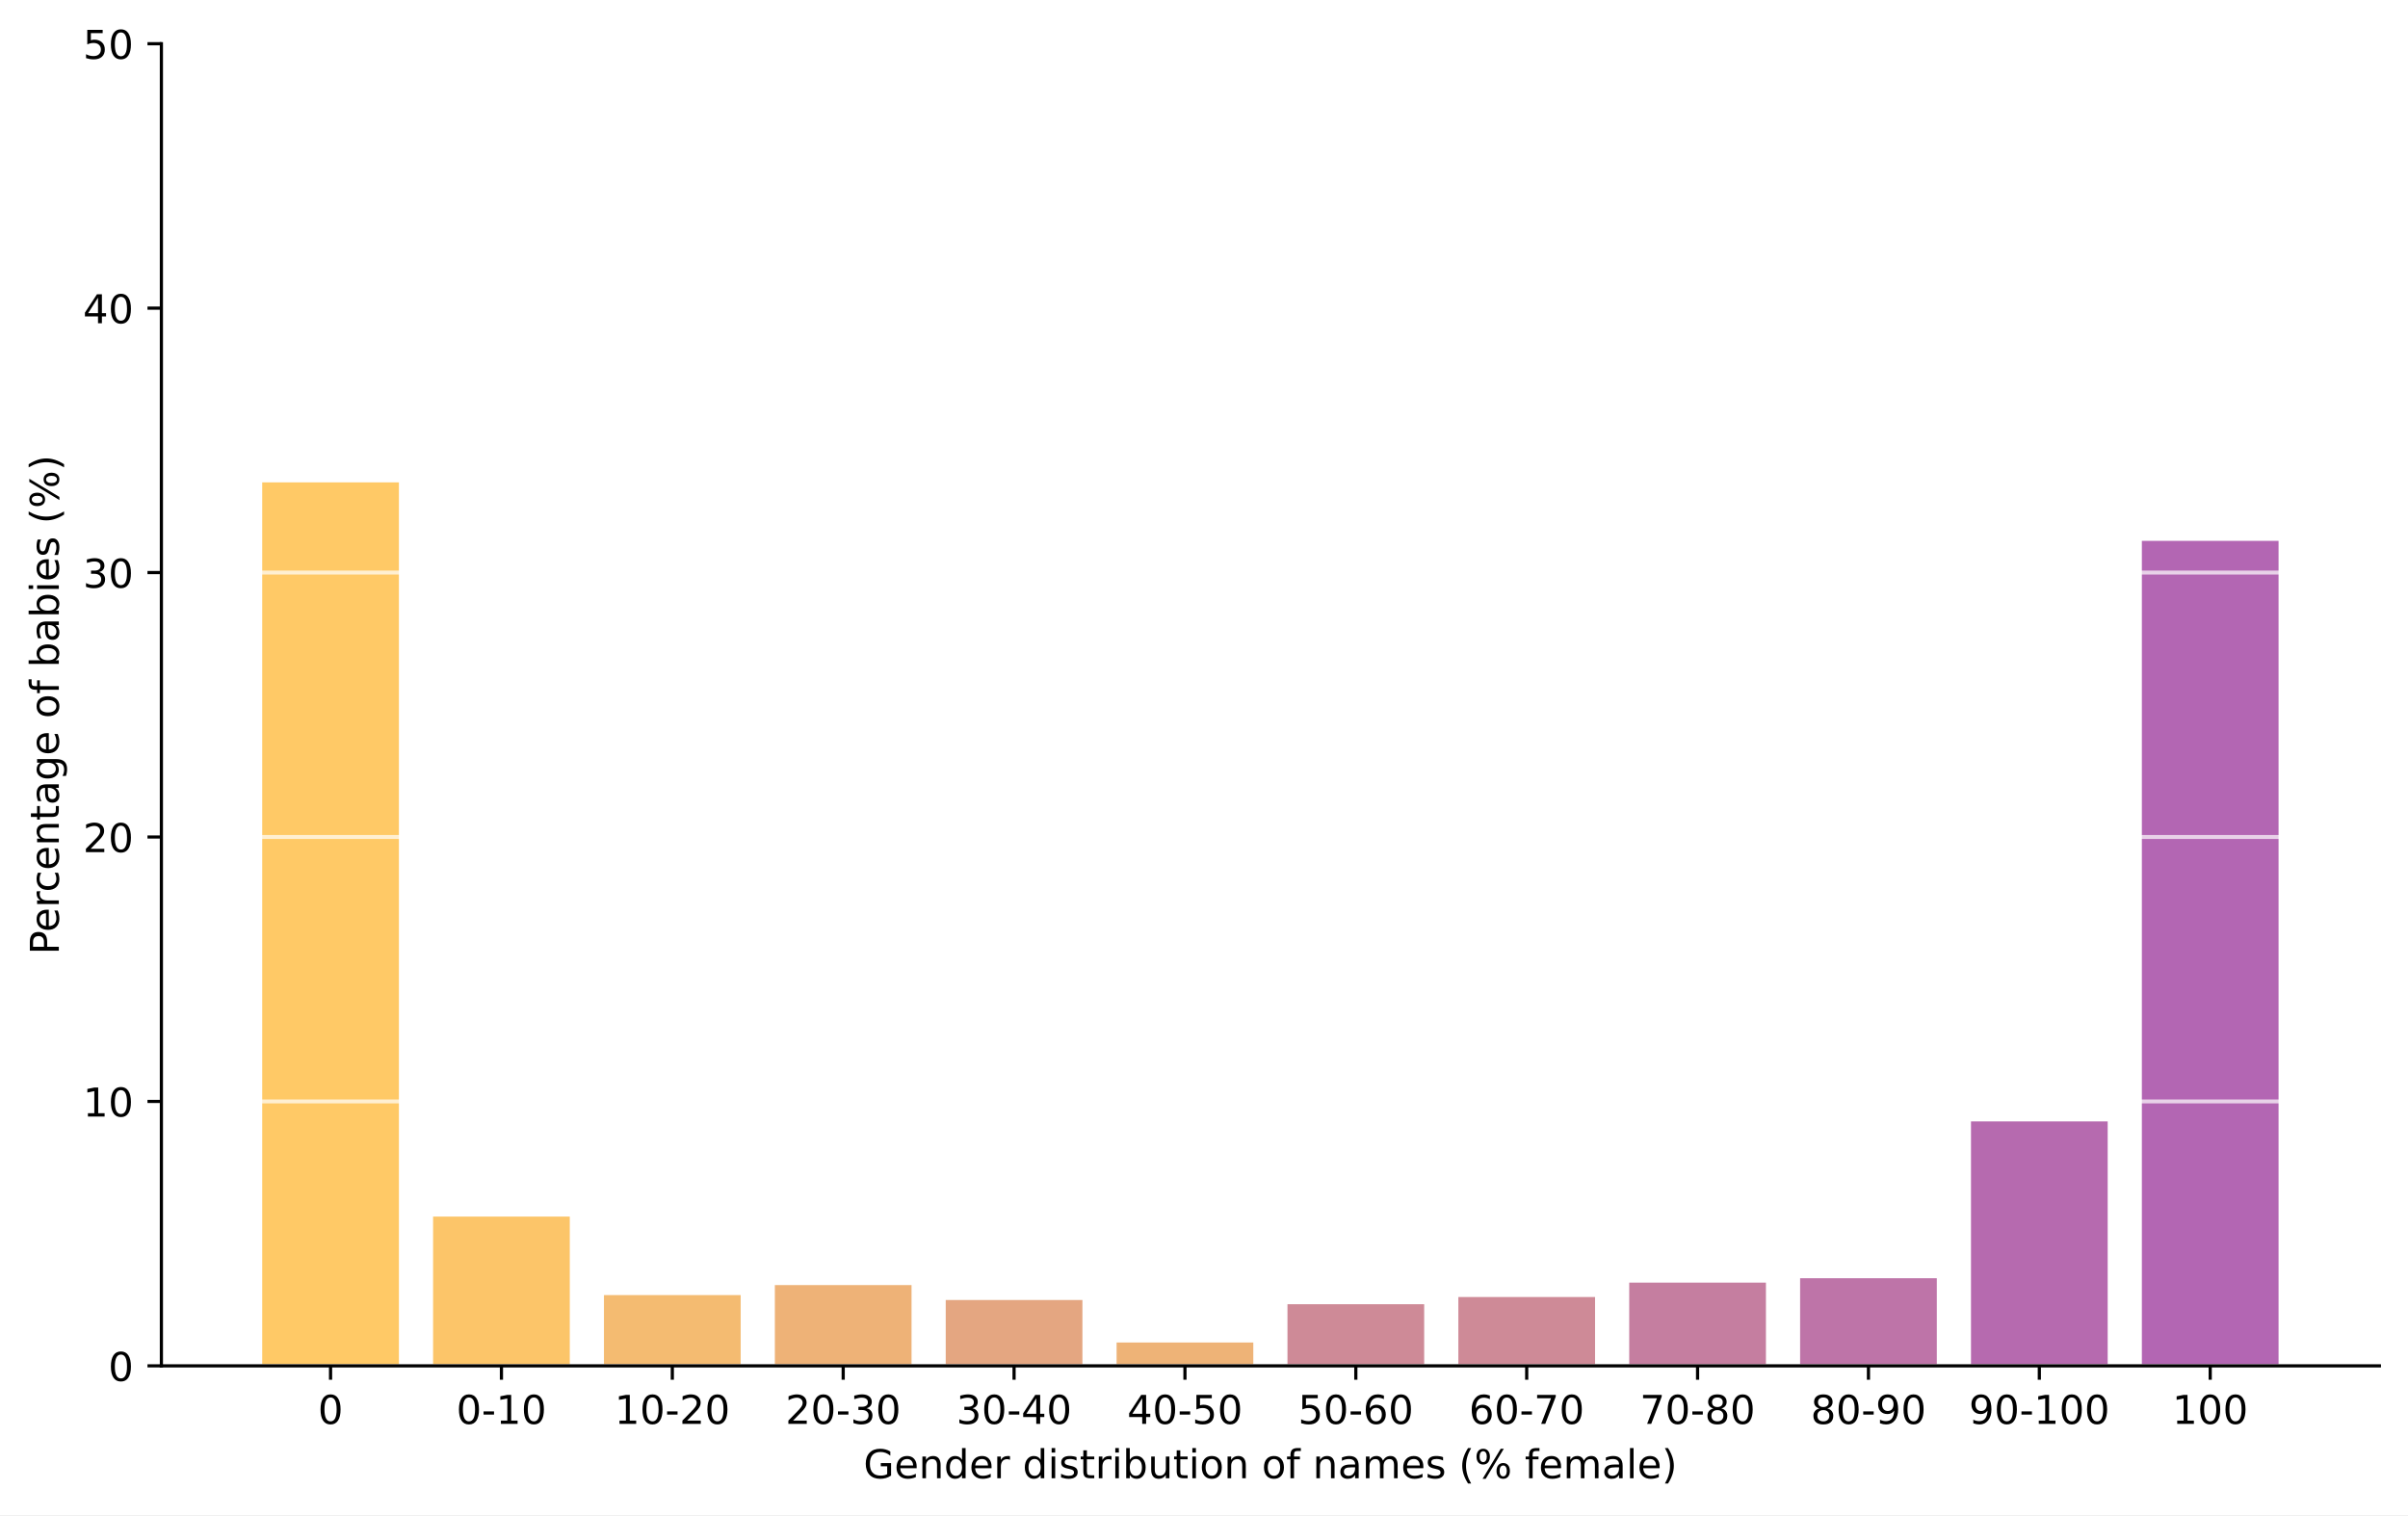
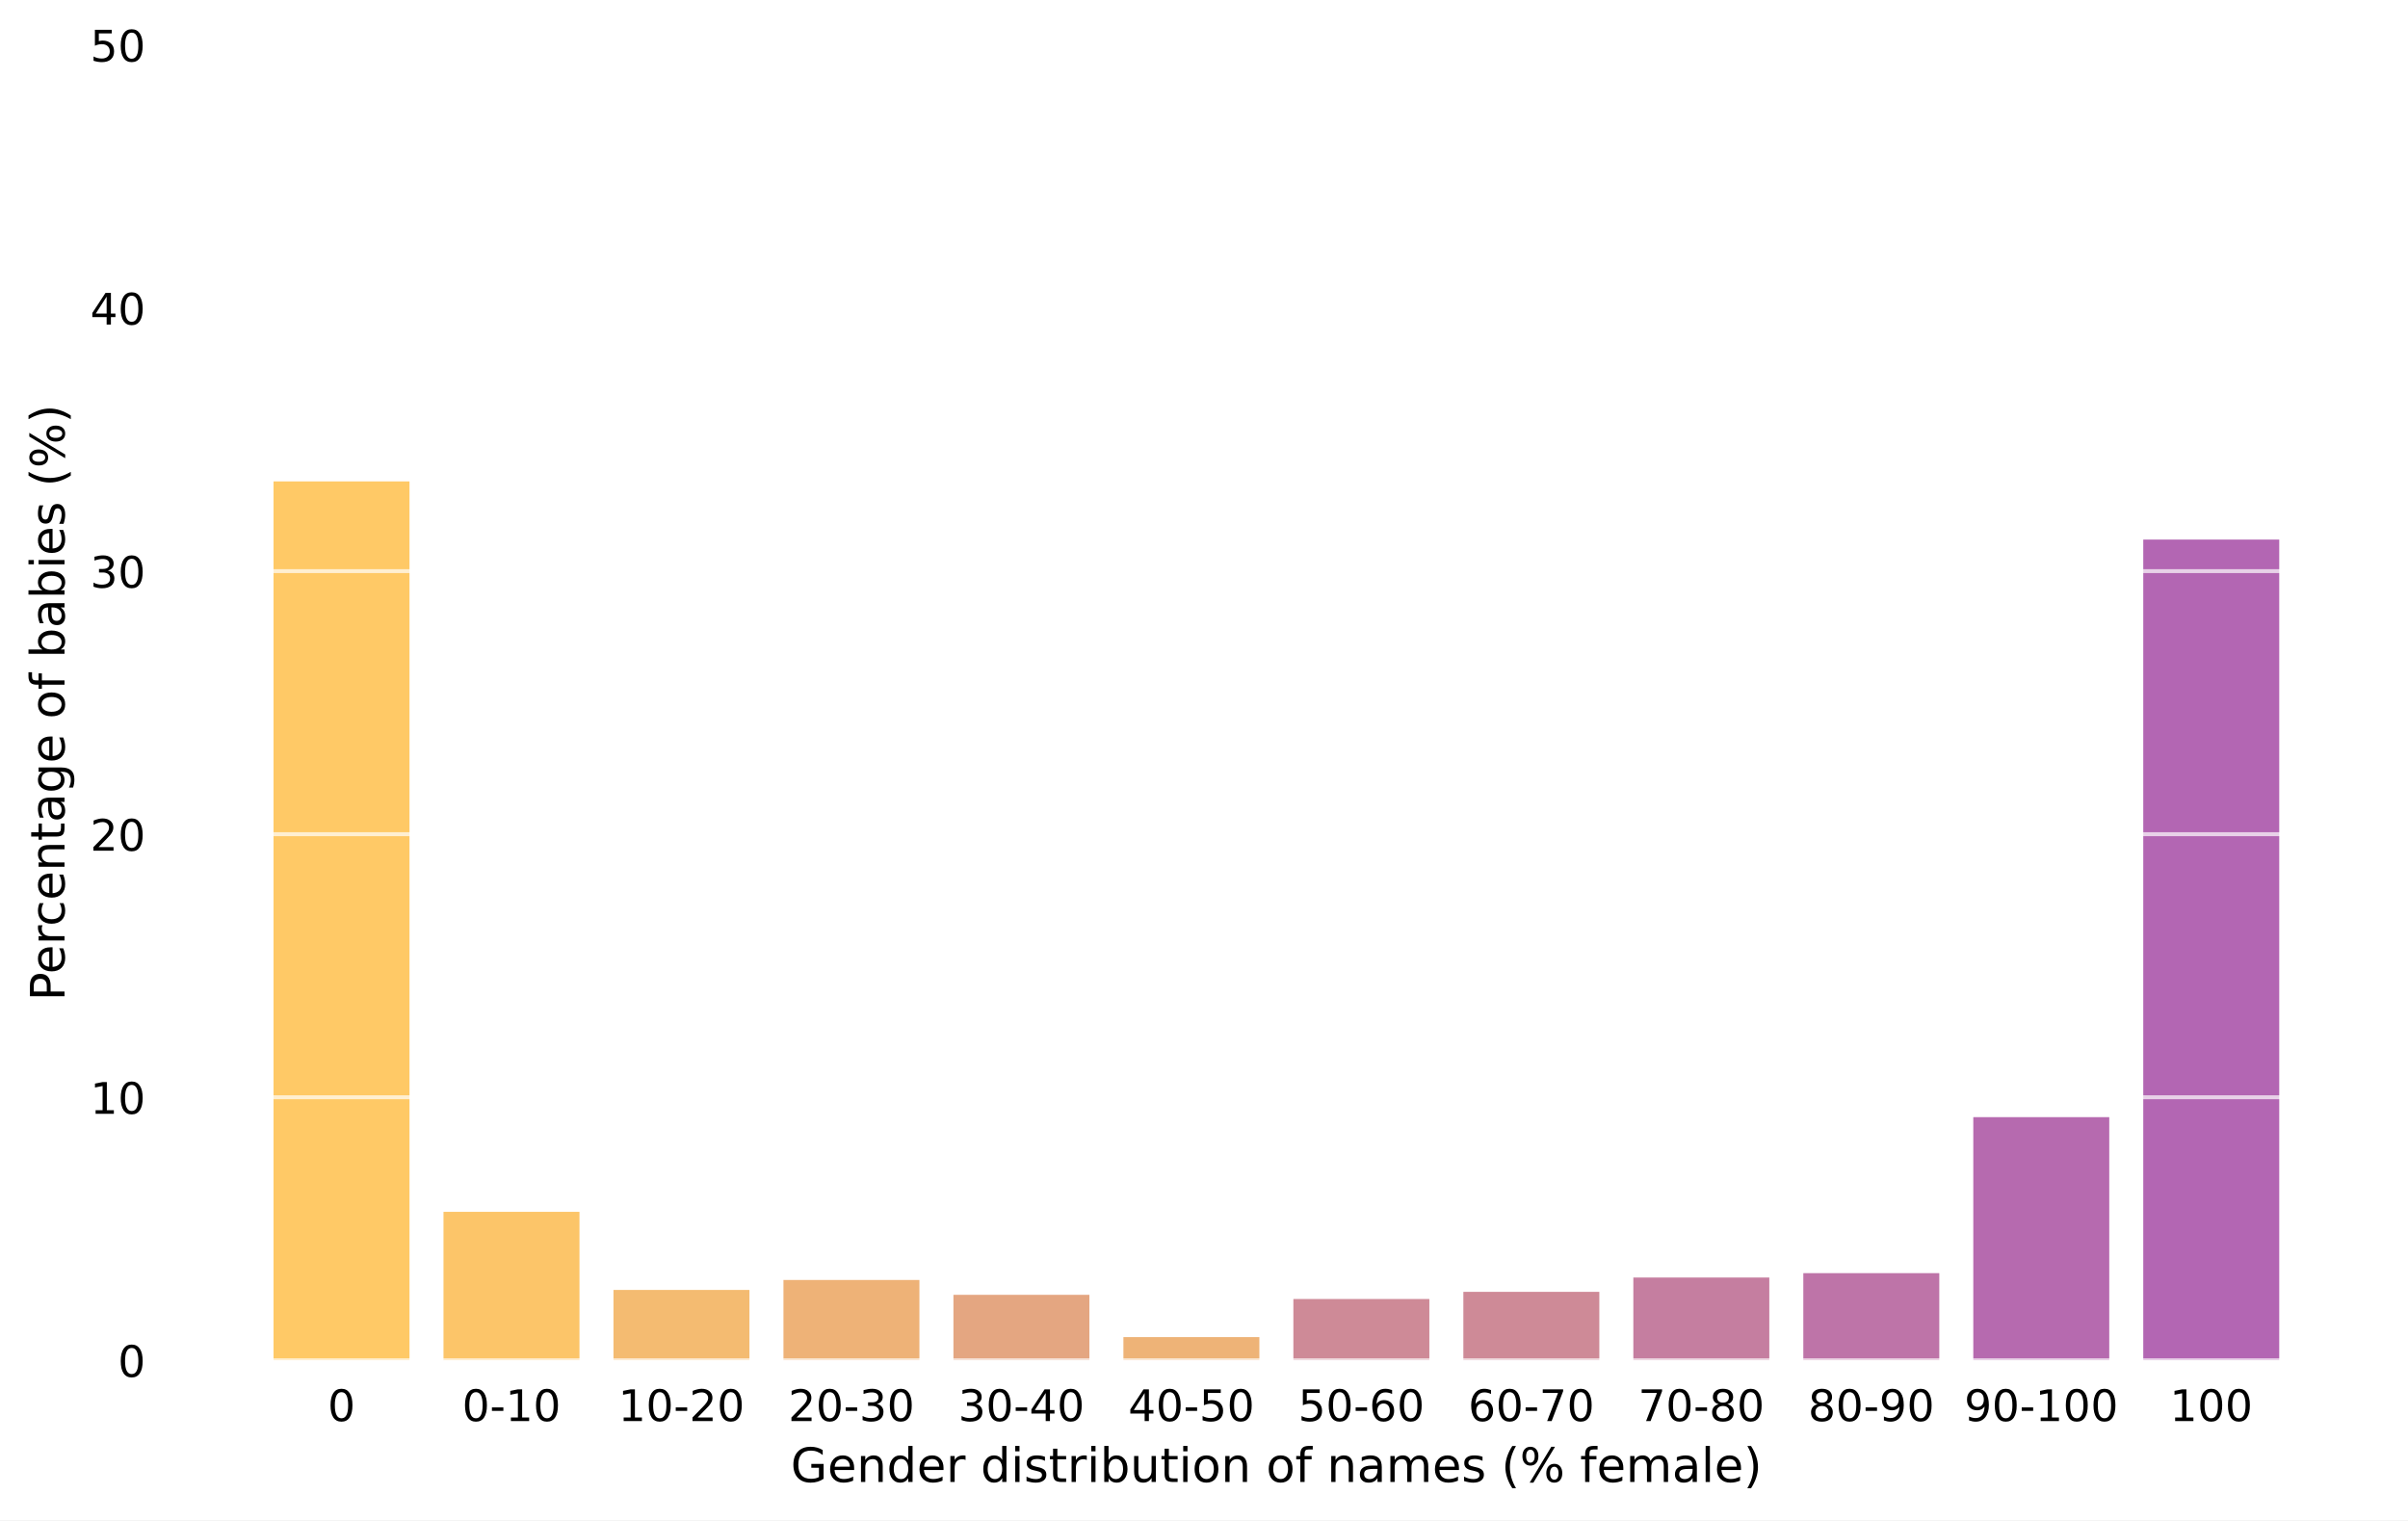
- <svg xmlns="http://www.w3.org/2000/svg" xmlns:xlink="http://www.w3.org/1999/xlink" width="605.803pt" height="381.195pt" viewBox="0 0 605.803 381.195" version="1.1">
+ <svg xmlns="http://www.w3.org/2000/svg" xmlns:xlink="http://www.w3.org/1999/xlink" width="609.011pt" height="384.479pt" viewBox="0 0 609.011 384.479" version="1.1">
  <defs>
    <style type="text/css">*{stroke-linejoin: round; stroke-linecap: butt}</style>
  </defs>
  <g id="figure_1">
    <g id="patch_1">
-       <path d="M 0 381.195  L 605.803 381.195  L 605.803 0  L 0 0  z " style="fill: #ffffff" />
+       <path d="M 0 384.479  L 609.011 384.479  L 609.011 0  L 0 0  z " style="fill: #ffffff" />
    </g>
    <g id="axes_1">
      <g id="patch_2">
-         <path d="M 40.603 343.639  L 598.603 343.639  L 598.603 10.999  L 40.603 10.999  z " style="fill: #ffffff" />
+         <path d="M 43.811 344.019  L 601.811 344.019  L 601.811 11.379  L 43.811 11.379  z " style="fill: #ffffff" />
      </g>
      <g id="patch_3">
-         <path d="M 65.967 343.639  L 100.358 343.639  L 100.358 121.364  L 65.967 121.364  z " clip-path="url(#pef39b0221b)" style="fill: #ffa500; opacity: 0.6" />
+         <path d="M 69.175 344.019  L 103.566 344.019  L 103.566 121.744  L 69.175 121.744  z " clip-path="url(#p64b389772e)" style="fill: #ffa500; opacity: 0.6" />
      </g>
      <g id="patch_4">
-         <path d="M 108.956 343.639  L 143.347 343.639  L 143.347 306.085  L 108.956 306.085  z " clip-path="url(#pef39b0221b)" style="fill: #fa9e05; opacity: 0.6" />
+         <path d="M 112.164 344.019  L 146.555 344.019  L 146.555 306.465  L 112.164 306.465  z " clip-path="url(#p64b389772e)" style="fill: #fa9e05; opacity: 0.6" />
      </g>
      <g id="patch_5">
-         <path d="M 151.945 343.639  L 186.337 343.639  L 186.337 325.834  L 151.945 325.834  z " clip-path="url(#pef39b0221b)" style="fill: #ed8e12; opacity: 0.6" />
+         <path d="M 155.153 344.019  L 189.545 344.019  L 189.545 326.214  L 155.153 326.214  z " clip-path="url(#p64b389772e)" style="fill: #ed8e12; opacity: 0.6" />
      </g>
      <g id="patch_6">
-         <path d="M 194.934 343.639  L 229.326 343.639  L 229.326 323.316  L 194.934 323.316  z " clip-path="url(#pef39b0221b)" style="fill: #e27f1d; opacity: 0.6" />
+         <path d="M 198.143 344.019  L 232.534 344.019  L 232.534 323.696  L 198.143 323.696  z " clip-path="url(#p64b389772e)" style="fill: #e27f1d; opacity: 0.6" />
      </g>
      <g id="patch_7">
-         <path d="M 237.924 343.639  L 272.315 343.639  L 272.315 327.071  L 237.924 327.071  z " clip-path="url(#pef39b0221b)" style="fill: #d26b2d; opacity: 0.6" />
+         <path d="M 241.132 344.019  L 275.523 344.019  L 275.523 327.451  L 241.132 327.451  z " clip-path="url(#p64b389772e)" style="fill: #d26b2d; opacity: 0.6" />
      </g>
      <g id="patch_8">
-         <path d="M 280.913 343.639  L 315.304 343.639  L 315.304 337.763  L 280.913 337.763  z " clip-path="url(#pef39b0221b)" style="fill: #e3811c; opacity: 0.6" />
+         <path d="M 284.121 344.019  L 318.512 344.019  L 318.512 338.143  L 284.121 338.143  z " clip-path="url(#p64b389772e)" style="fill: #e3811c; opacity: 0.6" />
      </g>
      <g id="patch_9">
-         <path d="M 323.902 343.639  L 358.293 343.639  L 358.293 328.132  L 323.902 328.132  z " clip-path="url(#pef39b0221b)" style="fill: #ae3c52; opacity: 0.6" />
+         <path d="M 327.11 344.019  L 361.502 344.019  L 361.502 328.512  L 327.11 328.512  z " clip-path="url(#p64b389772e)" style="fill: #ae3c52; opacity: 0.6" />
      </g>
      <g id="patch_10">
-         <path d="M 366.891 343.639  L 401.283 343.639  L 401.283 326.32  L 366.891 326.32  z " clip-path="url(#pef39b0221b)" style="fill: #ae3c51; opacity: 0.6" />
+         <path d="M 370.099 344.019  L 404.491 344.019  L 404.491 326.7  L 370.099 326.7  z " clip-path="url(#p64b389772e)" style="fill: #ae3c51; opacity: 0.6" />
      </g>
      <g id="patch_11">
-         <path d="M 409.88 343.639  L 444.272 343.639  L 444.272 322.697  L 409.88 322.697  z " clip-path="url(#pef39b0221b)" style="fill: #9f2861; opacity: 0.6" />
+         <path d="M 413.089 344.019  L 447.48 344.019  L 447.48 323.077  L 413.089 323.077  z " clip-path="url(#p64b389772e)" style="fill: #9f2861; opacity: 0.6" />
      </g>
      <g id="patch_12">
-         <path d="M 452.87 343.639  L 487.261 343.639  L 487.261 321.593  L 452.87 321.593  z " clip-path="url(#pef39b0221b)" style="fill: #92176e; opacity: 0.6" />
+         <path d="M 456.078 344.019  L 490.469 344.019  L 490.469 321.973  L 456.078 321.973  z " clip-path="url(#p64b389772e)" style="fill: #92176e; opacity: 0.6" />
      </g>
      <g id="patch_13">
-         <path d="M 495.859 343.639  L 530.25 343.639  L 530.25 282.139  L 495.859 282.139  z " clip-path="url(#pef39b0221b)" style="fill: #86077a; opacity: 0.6" />
+         <path d="M 499.067 344.019  L 533.458 344.019  L 533.458 282.519  L 499.067 282.519  z " clip-path="url(#p64b389772e)" style="fill: #86077a; opacity: 0.6" />
      </g>
      <g id="patch_14">
-         <path d="M 538.848 343.639  L 573.239 343.639  L 573.239 136.076  L 538.848 136.076  z " clip-path="url(#pef39b0221b)" style="fill: #800080; opacity: 0.6" />
+         <path d="M 542.056 344.019  L 576.448 344.019  L 576.448 136.456  L 542.056 136.456  z " clip-path="url(#p64b389772e)" style="fill: #800080; opacity: 0.6" />
      </g>
      <g id="matplotlib.axis_1">
        <g id="xtick_1">
-           <g id="line2d_1">
-             <defs>
-               <path id="m43a028abea" d="M 0 0  L 0 3.5  " style="stroke: #000000; stroke-width: 0.8" />
-             </defs>
-             <g>
-               <use xlink:href="#m43a028abea" x="83.162" y="343.639" style="stroke: #000000; stroke-width: 0.8" />
-             </g>
-           </g>
          <g id="text_1">
-             <g transform="translate(79.9812 358.2377) scale(0.1 -0.1)">
+             <g transform="translate(82.8712 359.3774) scale(0.11 -0.11)">
              <defs>
                <path id="DejaVuSans-30" d="M 2034 4250  Q 1547 4250 1301 3770  Q 1056 3291 1056 2328  Q 1056 1369 1301 889  Q 1547 409 2034 409  Q 2525 409 2770 889  Q 3016 1369 3016 2328  Q 3016 3291 2770 3770  Q 2525 4250 2034 4250  z M 2034 4750  Q 2819 4750 3233 4129  Q 3647 3509 3647 2328  Q 3647 1150 3233 529  Q 2819 -91 2034 -91  Q 1250 -91 836 529  Q 422 1150 422 2328  Q 422 3509 836 4129  Q 1250 4750 2034 4750  z " transform="scale(0.015625)" />
              </defs>
              <use xlink:href="#DejaVuSans-30" />
            </g>
          </g>
        </g>
        <g id="xtick_2">
-           <g id="line2d_2">
-             <g>
-               <use xlink:href="#m43a028abea" x="126.152" y="343.639" style="stroke: #000000; stroke-width: 0.8" />
-             </g>
-           </g>
          <g id="text_2">
-             <g transform="translate(114.804 358.2377) scale(0.1 -0.1)">
+             <g transform="translate(116.8774 359.3774) scale(0.11 -0.11)">
              <defs>
                <path id="DejaVuSans-2d" d="M 313 2009  L 1997 2009  L 1997 1497  L 313 1497  L 313 2009  z " transform="scale(0.015625)" />
                <path id="DejaVuSans-31" d="M 794 531  L 1825 531  L 1825 4091  L 703 3866  L 703 4441  L 1819 4666  L 2450 4666  L 2450 531  L 3481 531  L 3481 0  L 794 0  L 794 531  z " transform="scale(0.015625)" />
              </defs>
              <use xlink:href="#DejaVuSans-30" />
              <use xlink:href="#DejaVuSans-2d" transform="translate(63.62305 0)" />
              <use xlink:href="#DejaVuSans-31" transform="translate(99.70703 0)" />
              <use xlink:href="#DejaVuSans-30" transform="translate(163.3301 0)" />
            </g>
          </g>
        </g>
        <g id="xtick_3">
-           <g id="line2d_3">
-             <g>
-               <use xlink:href="#m43a028abea" x="169.141" y="343.639" style="stroke: #000000; stroke-width: 0.8" />
-             </g>
-           </g>
          <g id="text_3">
-             <g transform="translate(154.612 358.2377) scale(0.1 -0.1)">
+             <g transform="translate(156.3672 359.3774) scale(0.11 -0.11)">
              <defs>
                <path id="DejaVuSans-32" d="M 1228 531  L 3431 531  L 3431 0  L 469 0  L 469 531  Q 828 903 1448 1529  Q 2069 2156 2228 2338  Q 2531 2678 2651 2914  Q 2772 3150 2772 3378  Q 2772 3750 2511 3984  Q 2250 4219 1831 4219  Q 1534 4219 1204 4116  Q 875 4013 500 3803  L 500 4441  Q 881 4594 1212 4672  Q 1544 4750 1819 4750  Q 2544 4750 2975 4387  Q 3406 4025 3406 3419  Q 3406 3131 3298 2873  Q 3191 2616 2906 2266  Q 2828 2175 2409 1742  Q 1991 1309 1228 531  z " transform="scale(0.015625)" />
              </defs>
              <use xlink:href="#DejaVuSans-31" />
              <use xlink:href="#DejaVuSans-30" transform="translate(63.62305 0)" />
              <use xlink:href="#DejaVuSans-2d" transform="translate(127.2461 0)" />
              <use xlink:href="#DejaVuSans-32" transform="translate(163.3301 0)" />
              <use xlink:href="#DejaVuSans-30" transform="translate(226.9531 0)" />
            </g>
          </g>
        </g>
        <g id="xtick_4">
-           <g id="line2d_4">
-             <g>
-               <use xlink:href="#m43a028abea" x="212.13" y="343.639" style="stroke: #000000; stroke-width: 0.8" />
-             </g>
-           </g>
          <g id="text_4">
-             <g transform="translate(197.6012 358.2377) scale(0.1 -0.1)">
+             <g transform="translate(199.3564 359.3774) scale(0.11 -0.11)">
              <defs>
                <path id="DejaVuSans-33" d="M 2597 2516  Q 3050 2419 3304 2112  Q 3559 1806 3559 1356  Q 3559 666 3084 287  Q 2609 -91 1734 -91  Q 1441 -91 1130 -33  Q 819 25 488 141  L 488 750  Q 750 597 1062 519  Q 1375 441 1716 441  Q 2309 441 2620 675  Q 2931 909 2931 1356  Q 2931 1769 2642 2001  Q 2353 2234 1838 2234  L 1294 2234  L 1294 2753  L 1863 2753  Q 2328 2753 2575 2939  Q 2822 3125 2822 3475  Q 2822 3834 2567 4026  Q 2313 4219 1838 4219  Q 1578 4219 1281 4162  Q 984 4106 628 3988  L 628 4550  Q 988 4650 1302 4700  Q 1616 4750 1894 4750  Q 2613 4750 3031 4423  Q 3450 4097 3450 3541  Q 3450 3153 3228 2886  Q 3006 2619 2597 2516  z " transform="scale(0.015625)" />
              </defs>
              <use xlink:href="#DejaVuSans-32" />
              <use xlink:href="#DejaVuSans-30" transform="translate(63.62305 0)" />
              <use xlink:href="#DejaVuSans-2d" transform="translate(127.2461 0)" />
              <use xlink:href="#DejaVuSans-33" transform="translate(163.3301 0)" />
              <use xlink:href="#DejaVuSans-30" transform="translate(226.9531 0)" />
            </g>
          </g>
        </g>
        <g id="xtick_5">
-           <g id="line2d_5">
-             <g>
-               <use xlink:href="#m43a028abea" x="255.119" y="343.639" style="stroke: #000000; stroke-width: 0.8" />
-             </g>
-           </g>
          <g id="text_5">
-             <g transform="translate(240.5904 358.2377) scale(0.1 -0.1)">
+             <g transform="translate(242.3456 359.3774) scale(0.11 -0.11)">
              <defs>
                <path id="DejaVuSans-34" d="M 2419 4116  L 825 1625  L 2419 1625  L 2419 4116  z M 2253 4666  L 3047 4666  L 3047 1625  L 3713 1625  L 3713 1100  L 3047 1100  L 3047 0  L 2419 0  L 2419 1100  L 313 1100  L 313 1709  L 2253 4666  z " transform="scale(0.015625)" />
              </defs>
              <use xlink:href="#DejaVuSans-33" />
              <use xlink:href="#DejaVuSans-30" transform="translate(63.62305 0)" />
              <use xlink:href="#DejaVuSans-2d" transform="translate(127.2461 0)" />
              <use xlink:href="#DejaVuSans-34" transform="translate(163.3301 0)" />
              <use xlink:href="#DejaVuSans-30" transform="translate(226.9531 0)" />
            </g>
          </g>
        </g>
        <g id="xtick_6">
-           <g id="line2d_6">
-             <g>
-               <use xlink:href="#m43a028abea" x="298.109" y="343.639" style="stroke: #000000; stroke-width: 0.8" />
-             </g>
-           </g>
          <g id="text_6">
-             <g transform="translate(283.5796 358.2377) scale(0.1 -0.1)">
+             <g transform="translate(285.3348 359.3774) scale(0.11 -0.11)">
              <defs>
                <path id="DejaVuSans-35" d="M 691 4666  L 3169 4666  L 3169 4134  L 1269 4134  L 1269 2991  Q 1406 3038 1543 3061  Q 1681 3084 1819 3084  Q 2600 3084 3056 2656  Q 3513 2228 3513 1497  Q 3513 744 3044 326  Q 2575 -91 1722 -91  Q 1428 -91 1123 -41  Q 819 9 494 109  L 494 744  Q 775 591 1075 516  Q 1375 441 1709 441  Q 2250 441 2565 725  Q 2881 1009 2881 1497  Q 2881 1984 2565 2268  Q 2250 2553 1709 2553  Q 1456 2553 1204 2497  Q 953 2441 691 2322  L 691 4666  z " transform="scale(0.015625)" />
              </defs>
              <use xlink:href="#DejaVuSans-34" />
              <use xlink:href="#DejaVuSans-30" transform="translate(63.62305 0)" />
              <use xlink:href="#DejaVuSans-2d" transform="translate(127.2461 0)" />
              <use xlink:href="#DejaVuSans-35" transform="translate(163.3301 0)" />
              <use xlink:href="#DejaVuSans-30" transform="translate(226.9531 0)" />
            </g>
          </g>
        </g>
        <g id="xtick_7">
-           <g id="line2d_7">
-             <g>
-               <use xlink:href="#m43a028abea" x="341.098" y="343.639" style="stroke: #000000; stroke-width: 0.8" />
-             </g>
-           </g>
          <g id="text_7">
-             <g transform="translate(326.5688 358.2377) scale(0.1 -0.1)">
+             <g transform="translate(328.3241 359.3774) scale(0.11 -0.11)">
              <defs>
                <path id="DejaVuSans-36" d="M 2113 2584  Q 1688 2584 1439 2293  Q 1191 2003 1191 1497  Q 1191 994 1439 701  Q 1688 409 2113 409  Q 2538 409 2786 701  Q 3034 994 3034 1497  Q 3034 2003 2786 2293  Q 2538 2584 2113 2584  z M 3366 4563  L 3366 3988  Q 3128 4100 2886 4159  Q 2644 4219 2406 4219  Q 1781 4219 1451 3797  Q 1122 3375 1075 2522  Q 1259 2794 1537 2939  Q 1816 3084 2150 3084  Q 2853 3084 3261 2657  Q 3669 2231 3669 1497  Q 3669 778 3244 343  Q 2819 -91 2113 -91  Q 1303 -91 875 529  Q 447 1150 447 2328  Q 447 3434 972 4092  Q 1497 4750 2381 4750  Q 2619 4750 2861 4703  Q 3103 4656 3366 4563  z " transform="scale(0.015625)" />
              </defs>
              <use xlink:href="#DejaVuSans-35" />
              <use xlink:href="#DejaVuSans-30" transform="translate(63.62305 0)" />
              <use xlink:href="#DejaVuSans-2d" transform="translate(127.2461 0)" />
              <use xlink:href="#DejaVuSans-36" transform="translate(163.3301 0)" />
              <use xlink:href="#DejaVuSans-30" transform="translate(226.9531 0)" />
            </g>
          </g>
        </g>
        <g id="xtick_8">
-           <g id="line2d_8">
-             <g>
-               <use xlink:href="#m43a028abea" x="384.087" y="343.639" style="stroke: #000000; stroke-width: 0.8" />
-             </g>
-           </g>
          <g id="text_8">
-             <g transform="translate(369.558 358.2377) scale(0.1 -0.1)">
+             <g transform="translate(371.3133 359.3774) scale(0.11 -0.11)">
              <defs>
                <path id="DejaVuSans-37" d="M 525 4666  L 3525 4666  L 3525 4397  L 1831 0  L 1172 0  L 2766 4134  L 525 4134  L 525 4666  z " transform="scale(0.015625)" />
              </defs>
              <use xlink:href="#DejaVuSans-36" />
              <use xlink:href="#DejaVuSans-30" transform="translate(63.62305 0)" />
              <use xlink:href="#DejaVuSans-2d" transform="translate(127.2461 0)" />
              <use xlink:href="#DejaVuSans-37" transform="translate(163.3301 0)" />
              <use xlink:href="#DejaVuSans-30" transform="translate(226.9531 0)" />
            </g>
          </g>
        </g>
        <g id="xtick_9">
-           <g id="line2d_9">
-             <g>
-               <use xlink:href="#m43a028abea" x="427.076" y="343.639" style="stroke: #000000; stroke-width: 0.8" />
-             </g>
-           </g>
          <g id="text_9">
-             <g transform="translate(412.5473 358.2377) scale(0.1 -0.1)">
+             <g transform="translate(414.3025 359.3774) scale(0.11 -0.11)">
              <defs>
                <path id="DejaVuSans-38" d="M 2034 2216  Q 1584 2216 1326 1975  Q 1069 1734 1069 1313  Q 1069 891 1326 650  Q 1584 409 2034 409  Q 2484 409 2743 651  Q 3003 894 3003 1313  Q 3003 1734 2745 1975  Q 2488 2216 2034 2216  z M 1403 2484  Q 997 2584 770 2862  Q 544 3141 544 3541  Q 544 4100 942 4425  Q 1341 4750 2034 4750  Q 2731 4750 3128 4425  Q 3525 4100 3525 3541  Q 3525 3141 3298 2862  Q 3072 2584 2669 2484  Q 3125 2378 3379 2068  Q 3634 1759 3634 1313  Q 3634 634 3220 271  Q 2806 -91 2034 -91  Q 1263 -91 848 271  Q 434 634 434 1313  Q 434 1759 690 2068  Q 947 2378 1403 2484  z M 1172 3481  Q 1172 3119 1398 2916  Q 1625 2713 2034 2713  Q 2441 2713 2670 2916  Q 2900 3119 2900 3481  Q 2900 3844 2670 4047  Q 2441 4250 2034 4250  Q 1625 4250 1398 4047  Q 1172 3844 1172 3481  z " transform="scale(0.015625)" />
              </defs>
              <use xlink:href="#DejaVuSans-37" />
              <use xlink:href="#DejaVuSans-30" transform="translate(63.62305 0)" />
              <use xlink:href="#DejaVuSans-2d" transform="translate(127.2461 0)" />
              <use xlink:href="#DejaVuSans-38" transform="translate(163.3301 0)" />
              <use xlink:href="#DejaVuSans-30" transform="translate(226.9531 0)" />
            </g>
          </g>
        </g>
        <g id="xtick_10">
-           <g id="line2d_10">
-             <g>
-               <use xlink:href="#m43a028abea" x="470.065" y="343.639" style="stroke: #000000; stroke-width: 0.8" />
-             </g>
-           </g>
          <g id="text_10">
-             <g transform="translate(455.5365 358.2377) scale(0.1 -0.1)">
+             <g transform="translate(457.2917 359.3774) scale(0.11 -0.11)">
              <defs>
                <path id="DejaVuSans-39" d="M 703 97  L 703 672  Q 941 559 1184 500  Q 1428 441 1663 441  Q 2288 441 2617 861  Q 2947 1281 2994 2138  Q 2813 1869 2534 1725  Q 2256 1581 1919 1581  Q 1219 1581 811 2004  Q 403 2428 403 3163  Q 403 3881 828 4315  Q 1253 4750 1959 4750  Q 2769 4750 3195 4129  Q 3622 3509 3622 2328  Q 3622 1225 3098 567  Q 2575 -91 1691 -91  Q 1453 -91 1209 -44  Q 966 3 703 97  z M 1959 2075  Q 2384 2075 2632 2365  Q 2881 2656 2881 3163  Q 2881 3666 2632 3958  Q 2384 4250 1959 4250  Q 1534 4250 1286 3958  Q 1038 3666 1038 3163  Q 1038 2656 1286 2365  Q 1534 2075 1959 2075  z " transform="scale(0.015625)" />
              </defs>
              <use xlink:href="#DejaVuSans-38" />
              <use xlink:href="#DejaVuSans-30" transform="translate(63.62305 0)" />
              <use xlink:href="#DejaVuSans-2d" transform="translate(127.2461 0)" />
              <use xlink:href="#DejaVuSans-39" transform="translate(163.3301 0)" />
              <use xlink:href="#DejaVuSans-30" transform="translate(226.9531 0)" />
            </g>
          </g>
        </g>
        <g id="xtick_11">
-           <g id="line2d_11">
-             <g>
-               <use xlink:href="#m43a028abea" x="513.055" y="343.639" style="stroke: #000000; stroke-width: 0.8" />
-             </g>
-           </g>
          <g id="text_11">
-             <g transform="translate(495.3444 358.2377) scale(0.1 -0.1)">
+             <g transform="translate(496.7815 359.3774) scale(0.11 -0.11)">
              <use xlink:href="#DejaVuSans-39" />
              <use xlink:href="#DejaVuSans-30" transform="translate(63.62305 0)" />
              <use xlink:href="#DejaVuSans-2d" transform="translate(127.2461 0)" />
              <use xlink:href="#DejaVuSans-31" transform="translate(163.3301 0)" />
              <use xlink:href="#DejaVuSans-30" transform="translate(226.9531 0)" />
              <use xlink:href="#DejaVuSans-30" transform="translate(290.5762 0)" />
            </g>
          </g>
        </g>
        <g id="xtick_12">
-           <g id="line2d_12">
-             <g>
-               <use xlink:href="#m43a028abea" x="556.044" y="343.639" style="stroke: #000000; stroke-width: 0.8" />
-             </g>
-           </g>
          <g id="text_12">
-             <g transform="translate(546.5001 358.2377) scale(0.1 -0.1)">
+             <g transform="translate(548.7538 359.3774) scale(0.11 -0.11)">
              <use xlink:href="#DejaVuSans-31" />
              <use xlink:href="#DejaVuSans-30" transform="translate(63.62305 0)" />
              <use xlink:href="#DejaVuSans-30" transform="translate(127.2461 0)" />
            </g>
          </g>
        </g>
        <g id="text_13">
-           <g transform="translate(217.2461 371.9158) scale(0.1 -0.1)">
+           <g transform="translate(199.9828 374.7832) scale(0.12 -0.12)">
            <defs>
              <path id="DejaVuSans-47" d="M 3809 666  L 3809 1919  L 2778 1919  L 2778 2438  L 4434 2438  L 4434 434  Q 4069 175 3628 42  Q 3188 -91 2688 -91  Q 1594 -91 976 548  Q 359 1188 359 2328  Q 359 3472 976 4111  Q 1594 4750 2688 4750  Q 3144 4750 3555 4637  Q 3966 4525 4313 4306  L 4313 3634  Q 3963 3931 3569 4081  Q 3175 4231 2741 4231  Q 1884 4231 1454 3753  Q 1025 3275 1025 2328  Q 1025 1384 1454 906  Q 1884 428 2741 428  Q 3075 428 3337 486  Q 3600 544 3809 666  z " transform="scale(0.015625)" />
              <path id="DejaVuSans-65" d="M 3597 1894  L 3597 1613  L 953 1613  Q 991 1019 1311 708  Q 1631 397 2203 397  Q 2534 397 2845 478  Q 3156 559 3463 722  L 3463 178  Q 3153 47 2828 -22  Q 2503 -91 2169 -91  Q 1331 -91 842 396  Q 353 884 353 1716  Q 353 2575 817 3079  Q 1281 3584 2069 3584  Q 2775 3584 3186 3129  Q 3597 2675 3597 1894  z M 3022 2063  Q 3016 2534 2758 2815  Q 2500 3097 2075 3097  Q 1594 3097 1305 2825  Q 1016 2553 972 2059  L 3022 2063  z " transform="scale(0.015625)" />
              <path id="DejaVuSans-6e" d="M 3513 2113  L 3513 0  L 2938 0  L 2938 2094  Q 2938 2591 2744 2837  Q 2550 3084 2163 3084  Q 1697 3084 1428 2787  Q 1159 2491 1159 1978  L 1159 0  L 581 0  L 581 3500  L 1159 3500  L 1159 2956  Q 1366 3272 1645 3428  Q 1925 3584 2291 3584  Q 2894 3584 3203 3211  Q 3513 2838 3513 2113  z " transform="scale(0.015625)" />
              <path id="DejaVuSans-64" d="M 2906 2969  L 2906 4863  L 3481 4863  L 3481 0  L 2906 0  L 2906 525  Q 2725 213 2448 61  Q 2172 -91 1784 -91  Q 1150 -91 751 415  Q 353 922 353 1747  Q 353 2572 751 3078  Q 1150 3584 1784 3584  Q 2172 3584 2448 3432  Q 2725 3281 2906 2969  z M 947 1747  Q 947 1113 1208 752  Q 1469 391 1925 391  Q 2381 391 2643 752  Q 2906 1113 2906 1747  Q 2906 2381 2643 2742  Q 2381 3103 1925 3103  Q 1469 3103 1208 2742  Q 947 2381 947 1747  z " transform="scale(0.015625)" />
              <path id="DejaVuSans-72" d="M 2631 2963  Q 2534 3019 2420 3045  Q 2306 3072 2169 3072  Q 1681 3072 1420 2755  Q 1159 2438 1159 1844  L 1159 0  L 581 0  L 581 3500  L 1159 3500  L 1159 2956  Q 1341 3275 1631 3429  Q 1922 3584 2338 3584  Q 2397 3584 2469 3576  Q 2541 3569 2628 3553  L 2631 2963  z " transform="scale(0.015625)" />
              <path id="DejaVuSans-20" transform="scale(0.015625)" />
              <path id="DejaVuSans-69" d="M 603 3500  L 1178 3500  L 1178 0  L 603 0  L 603 3500  z M 603 4863  L 1178 4863  L 1178 4134  L 603 4134  L 603 4863  z " transform="scale(0.015625)" />
              <path id="DejaVuSans-73" d="M 2834 3397  L 2834 2853  Q 2591 2978 2328 3040  Q 2066 3103 1784 3103  Q 1356 3103 1142 2972  Q 928 2841 928 2578  Q 928 2378 1081 2264  Q 1234 2150 1697 2047  L 1894 2003  Q 2506 1872 2764 1633  Q 3022 1394 3022 966  Q 3022 478 2636 193  Q 2250 -91 1575 -91  Q 1294 -91 989 -36  Q 684 19 347 128  L 347 722  Q 666 556 975 473  Q 1284 391 1588 391  Q 1994 391 2212 530  Q 2431 669 2431 922  Q 2431 1156 2273 1281  Q 2116 1406 1581 1522  L 1381 1569  Q 847 1681 609 1914  Q 372 2147 372 2553  Q 372 3047 722 3315  Q 1072 3584 1716 3584  Q 2034 3584 2315 3537  Q 2597 3491 2834 3397  z " transform="scale(0.015625)" />
              <path id="DejaVuSans-74" d="M 1172 4494  L 1172 3500  L 2356 3500  L 2356 3053  L 1172 3053  L 1172 1153  Q 1172 725 1289 603  Q 1406 481 1766 481  L 2356 481  L 2356 0  L 1766 0  Q 1100 0 847 248  Q 594 497 594 1153  L 594 3053  L 172 3053  L 172 3500  L 594 3500  L 594 4494  L 1172 4494  z " transform="scale(0.015625)" />
              <path id="DejaVuSans-62" d="M 3116 1747  Q 3116 2381 2855 2742  Q 2594 3103 2138 3103  Q 1681 3103 1420 2742  Q 1159 2381 1159 1747  Q 1159 1113 1420 752  Q 1681 391 2138 391  Q 2594 391 2855 752  Q 3116 1113 3116 1747  z M 1159 2969  Q 1341 3281 1617 3432  Q 1894 3584 2278 3584  Q 2916 3584 3314 3078  Q 3713 2572 3713 1747  Q 3713 922 3314 415  Q 2916 -91 2278 -91  Q 1894 -91 1617 61  Q 1341 213 1159 525  L 1159 0  L 581 0  L 581 4863  L 1159 4863  L 1159 2969  z " transform="scale(0.015625)" />
              <path id="DejaVuSans-75" d="M 544 1381  L 544 3500  L 1119 3500  L 1119 1403  Q 1119 906 1312 657  Q 1506 409 1894 409  Q 2359 409 2629 706  Q 2900 1003 2900 1516  L 2900 3500  L 3475 3500  L 3475 0  L 2900 0  L 2900 538  Q 2691 219 2414 64  Q 2138 -91 1772 -91  Q 1169 -91 856 284  Q 544 659 544 1381  z M 1991 3584  L 1991 3584  z " transform="scale(0.015625)" />
              <path id="DejaVuSans-6f" d="M 1959 3097  Q 1497 3097 1228 2736  Q 959 2375 959 1747  Q 959 1119 1226 758  Q 1494 397 1959 397  Q 2419 397 2687 759  Q 2956 1122 2956 1747  Q 2956 2369 2687 2733  Q 2419 3097 1959 3097  z M 1959 3584  Q 2709 3584 3137 3096  Q 3566 2609 3566 1747  Q 3566 888 3137 398  Q 2709 -91 1959 -91  Q 1206 -91 779 398  Q 353 888 353 1747  Q 353 2609 779 3096  Q 1206 3584 1959 3584  z " transform="scale(0.015625)" />
              <path id="DejaVuSans-66" d="M 2375 4863  L 2375 4384  L 1825 4384  Q 1516 4384 1395 4259  Q 1275 4134 1275 3809  L 1275 3500  L 2222 3500  L 2222 3053  L 1275 3053  L 1275 0  L 697 0  L 697 3053  L 147 3053  L 147 3500  L 697 3500  L 697 3744  Q 697 4328 969 4595  Q 1241 4863 1831 4863  L 2375 4863  z " transform="scale(0.015625)" />
              <path id="DejaVuSans-61" d="M 2194 1759  Q 1497 1759 1228 1600  Q 959 1441 959 1056  Q 959 750 1161 570  Q 1363 391 1709 391  Q 2188 391 2477 730  Q 2766 1069 2766 1631  L 2766 1759  L 2194 1759  z M 3341 1997  L 3341 0  L 2766 0  L 2766 531  Q 2569 213 2275 61  Q 1981 -91 1556 -91  Q 1019 -91 701 211  Q 384 513 384 1019  Q 384 1609 779 1909  Q 1175 2209 1959 2209  L 2766 2209  L 2766 2266  Q 2766 2663 2505 2880  Q 2244 3097 1772 3097  Q 1472 3097 1187 3025  Q 903 2953 641 2809  L 641 3341  Q 956 3463 1253 3523  Q 1550 3584 1831 3584  Q 2591 3584 2966 3190  Q 3341 2797 3341 1997  z " transform="scale(0.015625)" />
              <path id="DejaVuSans-6d" d="M 3328 2828  Q 3544 3216 3844 3400  Q 4144 3584 4550 3584  Q 5097 3584 5394 3201  Q 5691 2819 5691 2113  L 5691 0  L 5113 0  L 5113 2094  Q 5113 2597 4934 2840  Q 4756 3084 4391 3084  Q 3944 3084 3684 2787  Q 3425 2491 3425 1978  L 3425 0  L 2847 0  L 2847 2094  Q 2847 2600 2669 2842  Q 2491 3084 2119 3084  Q 1678 3084 1418 2786  Q 1159 2488 1159 1978  L 1159 0  L 581 0  L 581 3500  L 1159 3500  L 1159 2956  Q 1356 3278 1631 3431  Q 1906 3584 2284 3584  Q 2666 3584 2933 3390  Q 3200 3197 3328 2828  z " transform="scale(0.015625)" />
              <path id="DejaVuSans-28" d="M 1984 4856  Q 1566 4138 1362 3434  Q 1159 2731 1159 2009  Q 1159 1288 1364 580  Q 1569 -128 1984 -844  L 1484 -844  Q 1016 -109 783 600  Q 550 1309 550 2009  Q 550 2706 781 3412  Q 1013 4119 1484 4856  L 1984 4856  z " transform="scale(0.015625)" />
              <path id="DejaVuSans-25" d="M 4653 2053  Q 4381 2053 4226 1822  Q 4072 1591 4072 1178  Q 4072 772 4226 539  Q 4381 306 4653 306  Q 4919 306 5073 539  Q 5228 772 5228 1178  Q 5228 1588 5073 1820  Q 4919 2053 4653 2053  z M 4653 2450  Q 5147 2450 5437 2106  Q 5728 1763 5728 1178  Q 5728 594 5436 251  Q 5144 -91 4653 -91  Q 4153 -91 3862 251  Q 3572 594 3572 1178  Q 3572 1766 3864 2108  Q 4156 2450 4653 2450  z M 1428 4353  Q 1159 4353 1004 4120  Q 850 3888 850 3481  Q 850 3069 1003 2837  Q 1156 2606 1428 2606  Q 1700 2606 1854 2837  Q 2009 3069 2009 3481  Q 2009 3884 1853 4118  Q 1697 4353 1428 4353  z M 4250 4750  L 4750 4750  L 1831 -91  L 1331 -91  L 4250 4750  z M 1428 4750  Q 1922 4750 2215 4408  Q 2509 4066 2509 3481  Q 2509 2891 2217 2550  Q 1925 2209 1428 2209  Q 931 2209 642 2551  Q 353 2894 353 3481  Q 353 4063 643 4406  Q 934 4750 1428 4750  z " transform="scale(0.015625)" />
              <path id="DejaVuSans-6c" d="M 603 4863  L 1178 4863  L 1178 0  L 603 0  L 603 4863  z " transform="scale(0.015625)" />
              <path id="DejaVuSans-29" d="M 513 4856  L 1013 4856  Q 1481 4119 1714 3412  Q 1947 2706 1947 2009  Q 1947 1309 1714 600  Q 1481 -109 1013 -844  L 513 -844  Q 928 -128 1133 580  Q 1338 1288 1338 2009  Q 1338 2731 1133 3434  Q 928 4138 513 4856  z " transform="scale(0.015625)" />
            </defs>
            <use xlink:href="#DejaVuSans-47" />
            <use xlink:href="#DejaVuSans-65" transform="translate(77.49023 0)" />
            <use xlink:href="#DejaVuSans-6e" transform="translate(139.0137 0)" />
            <use xlink:href="#DejaVuSans-64" transform="translate(202.3926 0)" />
            <use xlink:href="#DejaVuSans-65" transform="translate(265.8691 0)" />
            <use xlink:href="#DejaVuSans-72" transform="translate(327.3926 0)" />
            <use xlink:href="#DejaVuSans-20" transform="translate(368.5059 0)" />
            <use xlink:href="#DejaVuSans-64" transform="translate(400.293 0)" />
            <use xlink:href="#DejaVuSans-69" transform="translate(463.7695 0)" />
            <use xlink:href="#DejaVuSans-73" transform="translate(491.5527 0)" />
            <use xlink:href="#DejaVuSans-74" transform="translate(543.6523 0)" />
            <use xlink:href="#DejaVuSans-72" transform="translate(582.8613 0)" />
            <use xlink:href="#DejaVuSans-69" transform="translate(623.9746 0)" />
            <use xlink:href="#DejaVuSans-62" transform="translate(651.7578 0)" />
            <use xlink:href="#DejaVuSans-75" transform="translate(715.2344 0)" />
            <use xlink:href="#DejaVuSans-74" transform="translate(778.6133 0)" />
            <use xlink:href="#DejaVuSans-69" transform="translate(817.8223 0)" />
            <use xlink:href="#DejaVuSans-6f" transform="translate(845.6055 0)" />
            <use xlink:href="#DejaVuSans-6e" transform="translate(906.7871 0)" />
            <use xlink:href="#DejaVuSans-20" transform="translate(970.166 0)" />
            <use xlink:href="#DejaVuSans-6f" transform="translate(1001.953 0)" />
            <use xlink:href="#DejaVuSans-66" transform="translate(1063.135 0)" />
            <use xlink:href="#DejaVuSans-20" transform="translate(1098.34 0)" />
            <use xlink:href="#DejaVuSans-6e" transform="translate(1130.127 0)" />
            <use xlink:href="#DejaVuSans-61" transform="translate(1193.506 0)" />
            <use xlink:href="#DejaVuSans-6d" transform="translate(1254.785 0)" />
            <use xlink:href="#DejaVuSans-65" transform="translate(1352.197 0)" />
            <use xlink:href="#DejaVuSans-73" transform="translate(1413.721 0)" />
            <use xlink:href="#DejaVuSans-20" transform="translate(1465.82 0)" />
            <use xlink:href="#DejaVuSans-28" transform="translate(1497.607 0)" />
            <use xlink:href="#DejaVuSans-25" transform="translate(1536.621 0)" />
            <use xlink:href="#DejaVuSans-20" transform="translate(1631.641 0)" />
            <use xlink:href="#DejaVuSans-66" transform="translate(1663.428 0)" />
            <use xlink:href="#DejaVuSans-65" transform="translate(1698.633 0)" />
            <use xlink:href="#DejaVuSans-6d" transform="translate(1760.156 0)" />
            <use xlink:href="#DejaVuSans-61" transform="translate(1857.568 0)" />
            <use xlink:href="#DejaVuSans-6c" transform="translate(1918.848 0)" />
            <use xlink:href="#DejaVuSans-65" transform="translate(1946.631 0)" />
            <use xlink:href="#DejaVuSans-29" transform="translate(2008.154 0)" />
          </g>
        </g>
      </g>
      <g id="matplotlib.axis_2">
        <g id="ytick_1">
-           <g id="line2d_13">
-             <path d="M 40.603 343.639  L 598.603 343.639  " clip-path="url(#pef39b0221b)" style="fill: none; stroke: #ffffff; stroke-opacity: 0.7; stroke-linecap: square" />
-           </g>
-           <g id="line2d_14">
-             <defs>
-               <path id="m0d399a4490" d="M 0 0  L -3.5 0  " style="stroke: #000000; stroke-width: 0.8" />
-             </defs>
-             <g>
-               <use xlink:href="#m0d399a4490" x="40.603" y="343.639" style="stroke: #000000; stroke-width: 0.8" />
-             </g>
+           <g id="line2d_1">
+             <path d="M 43.811 344.019  L 601.811 344.019  " clip-path="url(#p64b389772e)" style="fill: none; stroke: #ffffff; stroke-opacity: 0.7; stroke-linecap: round" />
          </g>
          <g id="text_14">
-             <g transform="translate(27.24063 347.4384) scale(0.1 -0.1)">
+             <g transform="translate(29.8125 348.1983) scale(0.11 -0.11)">
              <use xlink:href="#DejaVuSans-30" />
            </g>
          </g>
        </g>
        <g id="ytick_2">
-           <g id="line2d_15">
-             <path d="M 40.603 277.111  L 598.603 277.111  " clip-path="url(#pef39b0221b)" style="fill: none; stroke: #ffffff; stroke-opacity: 0.7; stroke-linecap: square" />
-           </g>
-           <g id="line2d_16">
-             <g>
-               <use xlink:href="#m0d399a4490" x="40.603" y="277.111" style="stroke: #000000; stroke-width: 0.8" />
-             </g>
+           <g id="line2d_2">
+             <path d="M 43.811 277.491  L 601.811 277.491  " clip-path="url(#p64b389772e)" style="fill: none; stroke: #ffffff; stroke-opacity: 0.7; stroke-linecap: round" />
          </g>
          <g id="text_15">
-             <g transform="translate(20.87813 280.9104) scale(0.1 -0.1)">
+             <g transform="translate(22.81375 281.6703) scale(0.11 -0.11)">
              <use xlink:href="#DejaVuSans-31" />
              <use xlink:href="#DejaVuSans-30" transform="translate(63.62305 0)" />
            </g>
          </g>
        </g>
        <g id="ytick_3">
-           <g id="line2d_17">
-             <path d="M 40.603 210.583  L 598.603 210.583  " clip-path="url(#pef39b0221b)" style="fill: none; stroke: #ffffff; stroke-opacity: 0.7; stroke-linecap: square" />
-           </g>
-           <g id="line2d_18">
-             <g>
-               <use xlink:href="#m0d399a4490" x="40.603" y="210.583" style="stroke: #000000; stroke-width: 0.8" />
-             </g>
+           <g id="line2d_3">
+             <path d="M 43.811 210.963  L 601.811 210.963  " clip-path="url(#p64b389772e)" style="fill: none; stroke: #ffffff; stroke-opacity: 0.7; stroke-linecap: round" />
          </g>
          <g id="text_16">
-             <g transform="translate(20.87813 214.3824) scale(0.1 -0.1)">
+             <g transform="translate(22.81375 215.1423) scale(0.11 -0.11)">
              <use xlink:href="#DejaVuSans-32" />
              <use xlink:href="#DejaVuSans-30" transform="translate(63.62305 0)" />
            </g>
          </g>
        </g>
        <g id="ytick_4">
-           <g id="line2d_19">
-             <path d="M 40.603 144.055  L 598.603 144.055  " clip-path="url(#pef39b0221b)" style="fill: none; stroke: #ffffff; stroke-opacity: 0.7; stroke-linecap: square" />
-           </g>
-           <g id="line2d_20">
-             <g>
-               <use xlink:href="#m0d399a4490" x="40.603" y="144.055" style="stroke: #000000; stroke-width: 0.8" />
-             </g>
+           <g id="line2d_4">
+             <path d="M 43.811 144.435  L 601.811 144.435  " clip-path="url(#p64b389772e)" style="fill: none; stroke: #ffffff; stroke-opacity: 0.7; stroke-linecap: round" />
          </g>
          <g id="text_17">
-             <g transform="translate(20.87813 147.8544) scale(0.1 -0.1)">
+             <g transform="translate(22.81375 148.6143) scale(0.11 -0.11)">
              <use xlink:href="#DejaVuSans-33" />
              <use xlink:href="#DejaVuSans-30" transform="translate(63.62305 0)" />
            </g>
          </g>
        </g>
        <g id="ytick_5">
-           <g id="line2d_21">
-             <path d="M 40.603 77.527  L 598.603 77.527  " clip-path="url(#pef39b0221b)" style="fill: none; stroke: #ffffff; stroke-opacity: 0.7; stroke-linecap: square" />
-           </g>
-           <g id="line2d_22">
-             <g>
-               <use xlink:href="#m0d399a4490" x="40.603" y="77.527" style="stroke: #000000; stroke-width: 0.8" />
-             </g>
+           <g id="line2d_5">
+             <path d="M 43.811 77.907  L 601.811 77.907  " clip-path="url(#p64b389772e)" style="fill: none; stroke: #ffffff; stroke-opacity: 0.7; stroke-linecap: round" />
          </g>
          <g id="text_18">
-             <g transform="translate(20.87813 81.32644) scale(0.1 -0.1)">
+             <g transform="translate(22.81375 82.08628) scale(0.11 -0.11)">
              <use xlink:href="#DejaVuSans-34" />
              <use xlink:href="#DejaVuSans-30" transform="translate(63.62305 0)" />
            </g>
          </g>
        </g>
        <g id="ytick_6">
-           <g id="line2d_23">
-             <path d="M 40.603 10.999  L 598.603 10.999  " clip-path="url(#pef39b0221b)" style="fill: none; stroke: #ffffff; stroke-opacity: 0.7; stroke-linecap: square" />
-           </g>
-           <g id="line2d_24">
-             <g>
-               <use xlink:href="#m0d399a4490" x="40.603" y="10.999" style="stroke: #000000; stroke-width: 0.8" />
-             </g>
+           <g id="line2d_6">
+             <path d="M 43.811 11.379  L 601.811 11.379  " clip-path="url(#p64b389772e)" style="fill: none; stroke: #ffffff; stroke-opacity: 0.7; stroke-linecap: round" />
          </g>
          <g id="text_19">
-             <g transform="translate(20.87813 14.79844) scale(0.1 -0.1)">
+             <g transform="translate(22.81375 15.55828) scale(0.11 -0.11)">
              <use xlink:href="#DejaVuSans-35" />
              <use xlink:href="#DejaVuSans-30" transform="translate(63.62305 0)" />
            </g>
          </g>
        </g>
        <g id="text_20">
-           <g transform="translate(14.79844 240.1637) rotate(-90) scale(0.1 -0.1)">
+           <g transform="translate(16.31812 253.1126) rotate(-90) scale(0.12 -0.12)">
            <defs>
              <path id="DejaVuSans-50" d="M 1259 4147  L 1259 2394  L 2053 2394  Q 2494 2394 2734 2622  Q 2975 2850 2975 3272  Q 2975 3691 2734 3919  Q 2494 4147 2053 4147  L 1259 4147  z M 628 4666  L 2053 4666  Q 2838 4666 3239 4311  Q 3641 3956 3641 3272  Q 3641 2581 3239 2228  Q 2838 1875 2053 1875  L 1259 1875  L 1259 0  L 628 0  L 628 4666  z " transform="scale(0.015625)" />
              <path id="DejaVuSans-63" d="M 3122 3366  L 3122 2828  Q 2878 2963 2633 3030  Q 2388 3097 2138 3097  Q 1578 3097 1268 2742  Q 959 2388 959 1747  Q 959 1106 1268 751  Q 1578 397 2138 397  Q 2388 397 2633 464  Q 2878 531 3122 666  L 3122 134  Q 2881 22 2623 -34  Q 2366 -91 2075 -91  Q 1284 -91 818 406  Q 353 903 353 1747  Q 353 2603 823 3093  Q 1294 3584 2113 3584  Q 2378 3584 2631 3529  Q 2884 3475 3122 3366  z " transform="scale(0.015625)" />
              <path id="DejaVuSans-67" d="M 2906 1791  Q 2906 2416 2648 2759  Q 2391 3103 1925 3103  Q 1463 3103 1205 2759  Q 947 2416 947 1791  Q 947 1169 1205 825  Q 1463 481 1925 481  Q 2391 481 2648 825  Q 2906 1169 2906 1791  z M 3481 434  Q 3481 -459 3084 -895  Q 2688 -1331 1869 -1331  Q 1566 -1331 1297 -1286  Q 1028 -1241 775 -1147  L 775 -588  Q 1028 -725 1275 -790  Q 1522 -856 1778 -856  Q 2344 -856 2625 -561  Q 2906 -266 2906 331  L 2906 616  Q 2728 306 2450 153  Q 2172 0 1784 0  Q 1141 0 747 490  Q 353 981 353 1791  Q 353 2603 747 3093  Q 1141 3584 1784 3584  Q 2172 3584 2450 3431  Q 2728 3278 2906 2969  L 2906 3500  L 3481 3500  L 3481 434  z " transform="scale(0.015625)" />
            </defs>
            <use xlink:href="#DejaVuSans-50" />
            <use xlink:href="#DejaVuSans-65" transform="translate(56.67773 0)" />
            <use xlink:href="#DejaVuSans-72" transform="translate(118.2012 0)" />
            <use xlink:href="#DejaVuSans-63" transform="translate(157.0645 0)" />
            <use xlink:href="#DejaVuSans-65" transform="translate(212.0449 0)" />
            <use xlink:href="#DejaVuSans-6e" transform="translate(273.5684 0)" />
            <use xlink:href="#DejaVuSans-74" transform="translate(336.9473 0)" />
            <use xlink:href="#DejaVuSans-61" transform="translate(376.1562 0)" />
            <use xlink:href="#DejaVuSans-67" transform="translate(437.4355 0)" />
            <use xlink:href="#DejaVuSans-65" transform="translate(500.9121 0)" />
            <use xlink:href="#DejaVuSans-20" transform="translate(562.4355 0)" />
            <use xlink:href="#DejaVuSans-6f" transform="translate(594.2227 0)" />
            <use xlink:href="#DejaVuSans-66" transform="translate(655.4043 0)" />
            <use xlink:href="#DejaVuSans-20" transform="translate(690.6094 0)" />
            <use xlink:href="#DejaVuSans-62" transform="translate(722.3965 0)" />
            <use xlink:href="#DejaVuSans-61" transform="translate(785.873 0)" />
            <use xlink:href="#DejaVuSans-62" transform="translate(847.1523 0)" />
            <use xlink:href="#DejaVuSans-69" transform="translate(910.6289 0)" />
            <use xlink:href="#DejaVuSans-65" transform="translate(938.4121 0)" />
            <use xlink:href="#DejaVuSans-73" transform="translate(999.9355 0)" />
            <use xlink:href="#DejaVuSans-20" transform="translate(1052.035 0)" />
            <use xlink:href="#DejaVuSans-28" transform="translate(1083.822 0)" />
            <use xlink:href="#DejaVuSans-25" transform="translate(1122.836 0)" />
            <use xlink:href="#DejaVuSans-29" transform="translate(1217.855 0)" />
          </g>
        </g>
      </g>
-       <g id="patch_15">
-         <path d="M 40.603 343.639  L 40.603 10.999  " style="fill: none; stroke: #000000; stroke-width: 0.8; stroke-linejoin: miter; stroke-linecap: square" />
-       </g>
-       <g id="patch_16">
-         <path d="M 40.603 343.639  L 598.603 343.639  " style="fill: none; stroke: #000000; stroke-width: 0.8; stroke-linejoin: miter; stroke-linecap: square" />
-       </g>
    </g>
  </g>
  <defs>
-     <clipPath id="pef39b0221b">
-       <rect x="40.603" y="10.999" width="558" height="332.64" />
+     <clipPath id="p64b389772e">
+       <rect x="43.811" y="11.379" width="558" height="332.64" />
    </clipPath>
  </defs>
</svg>
